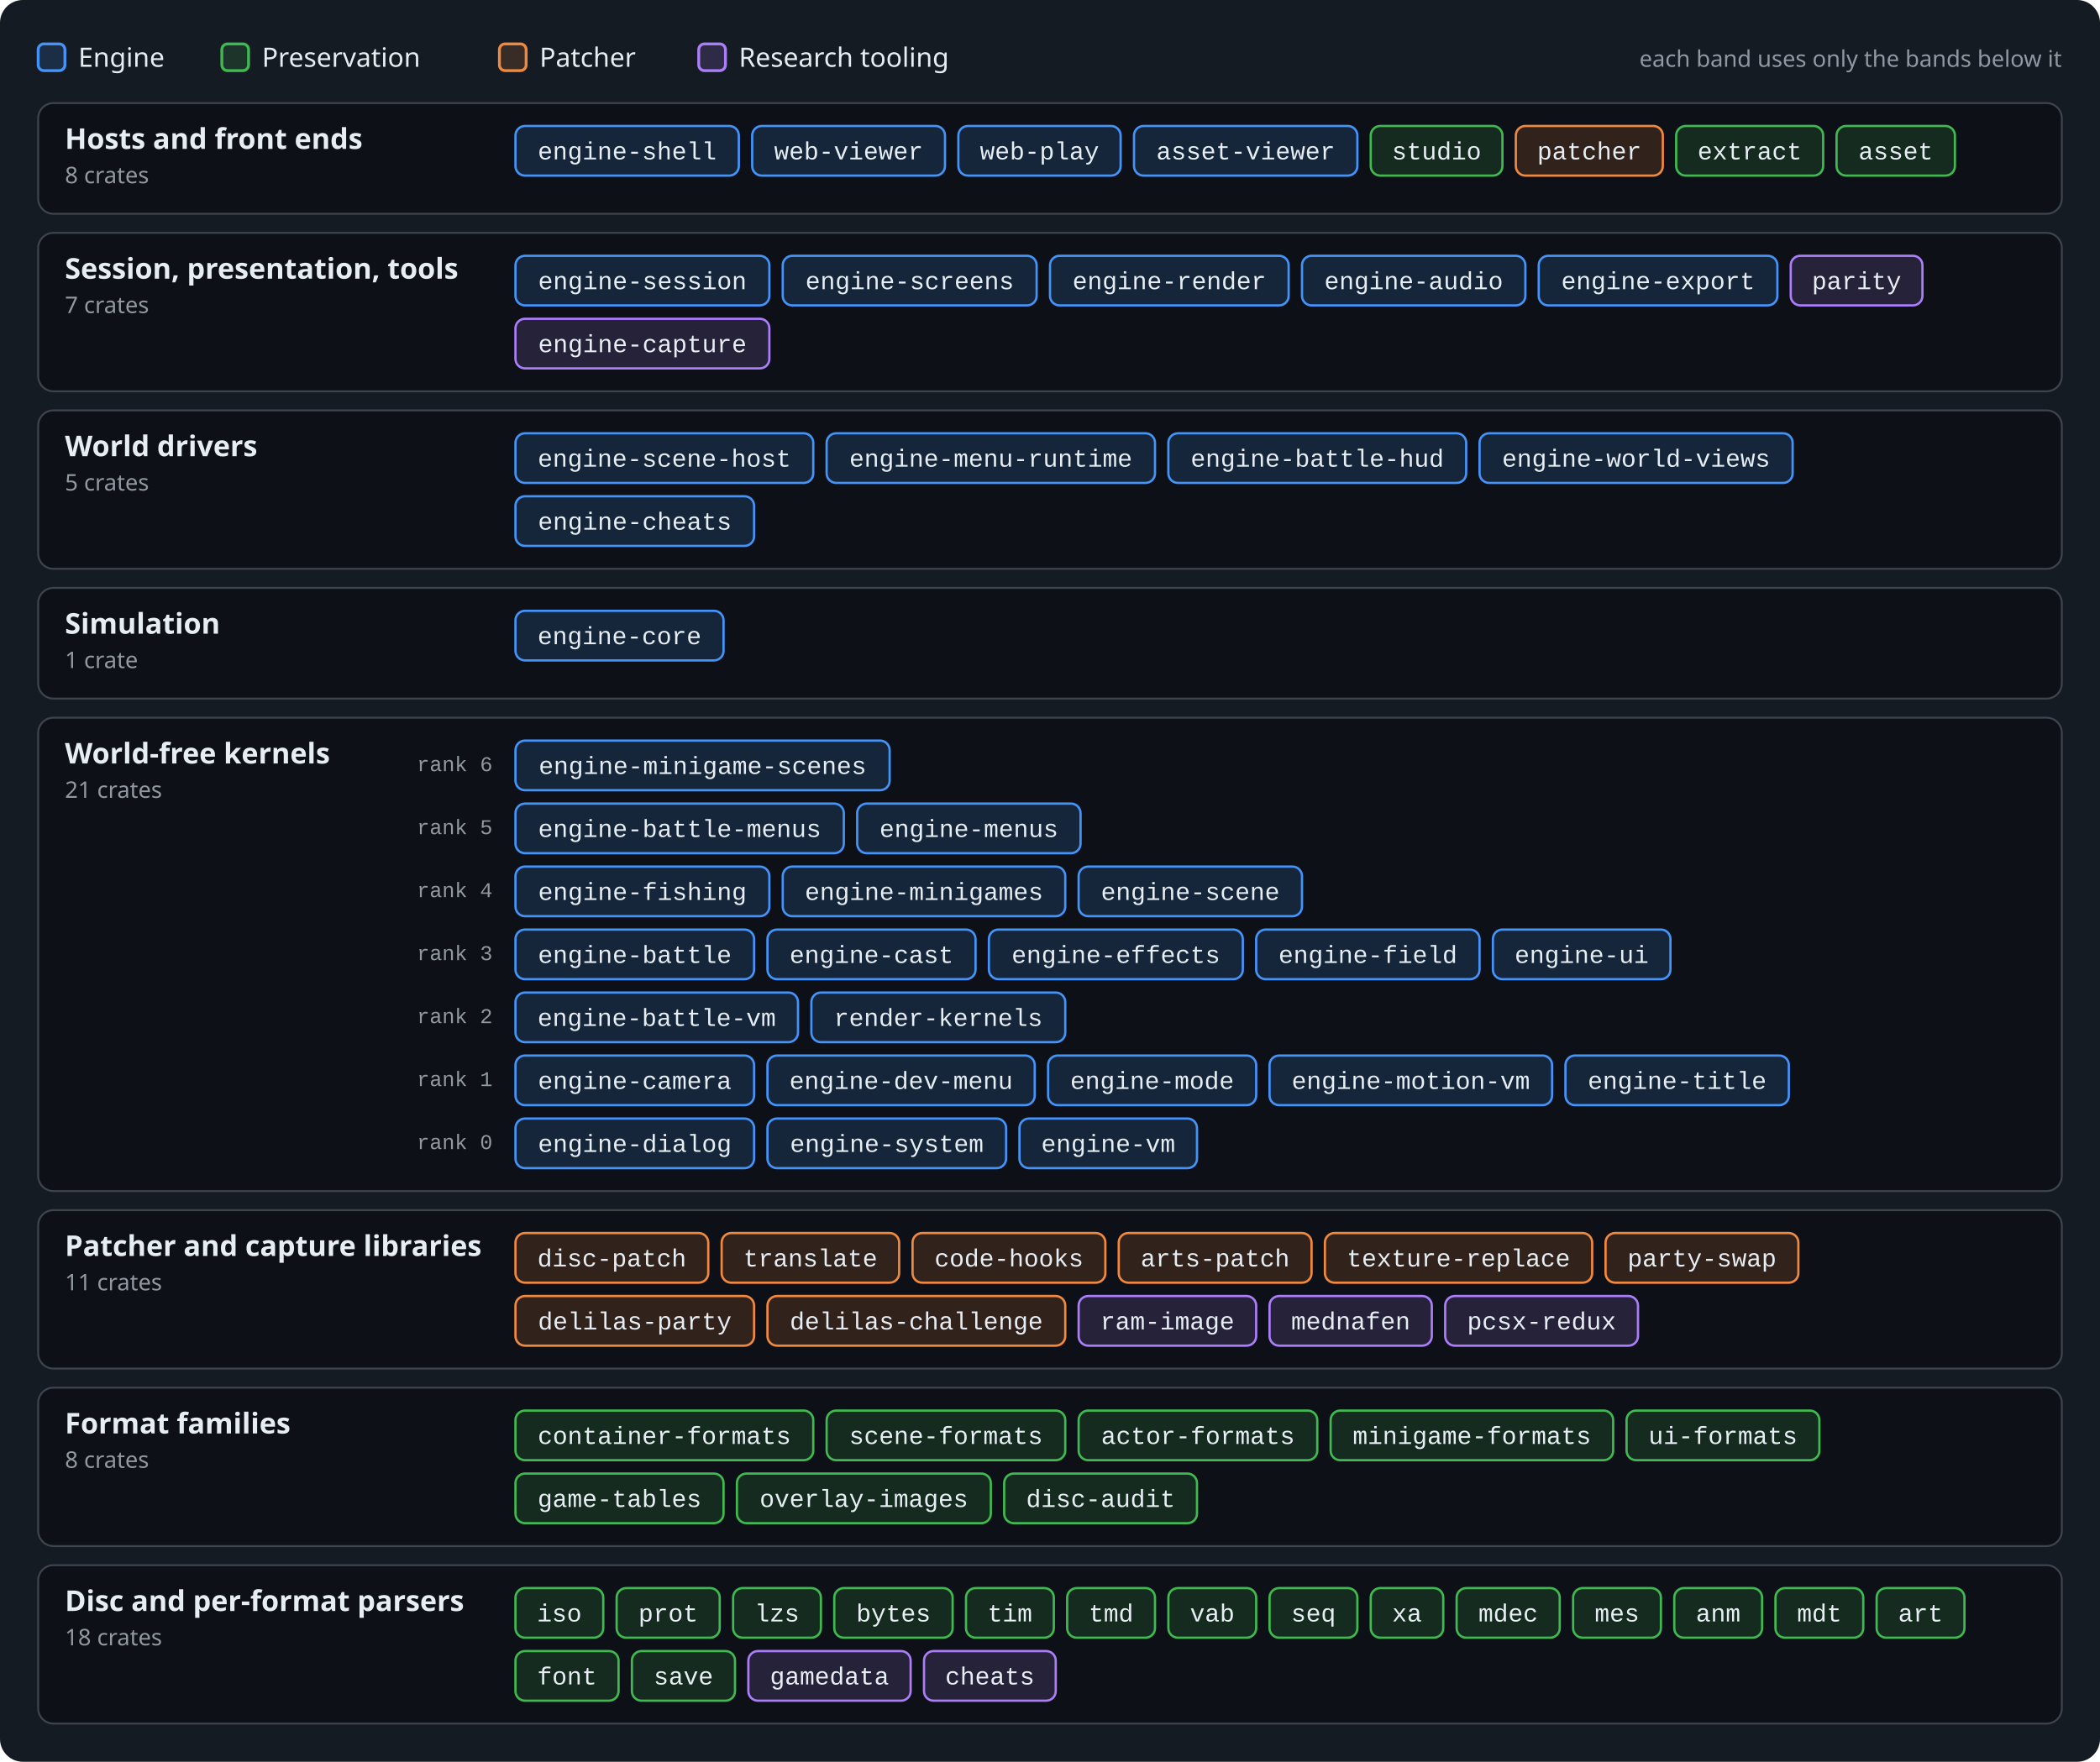
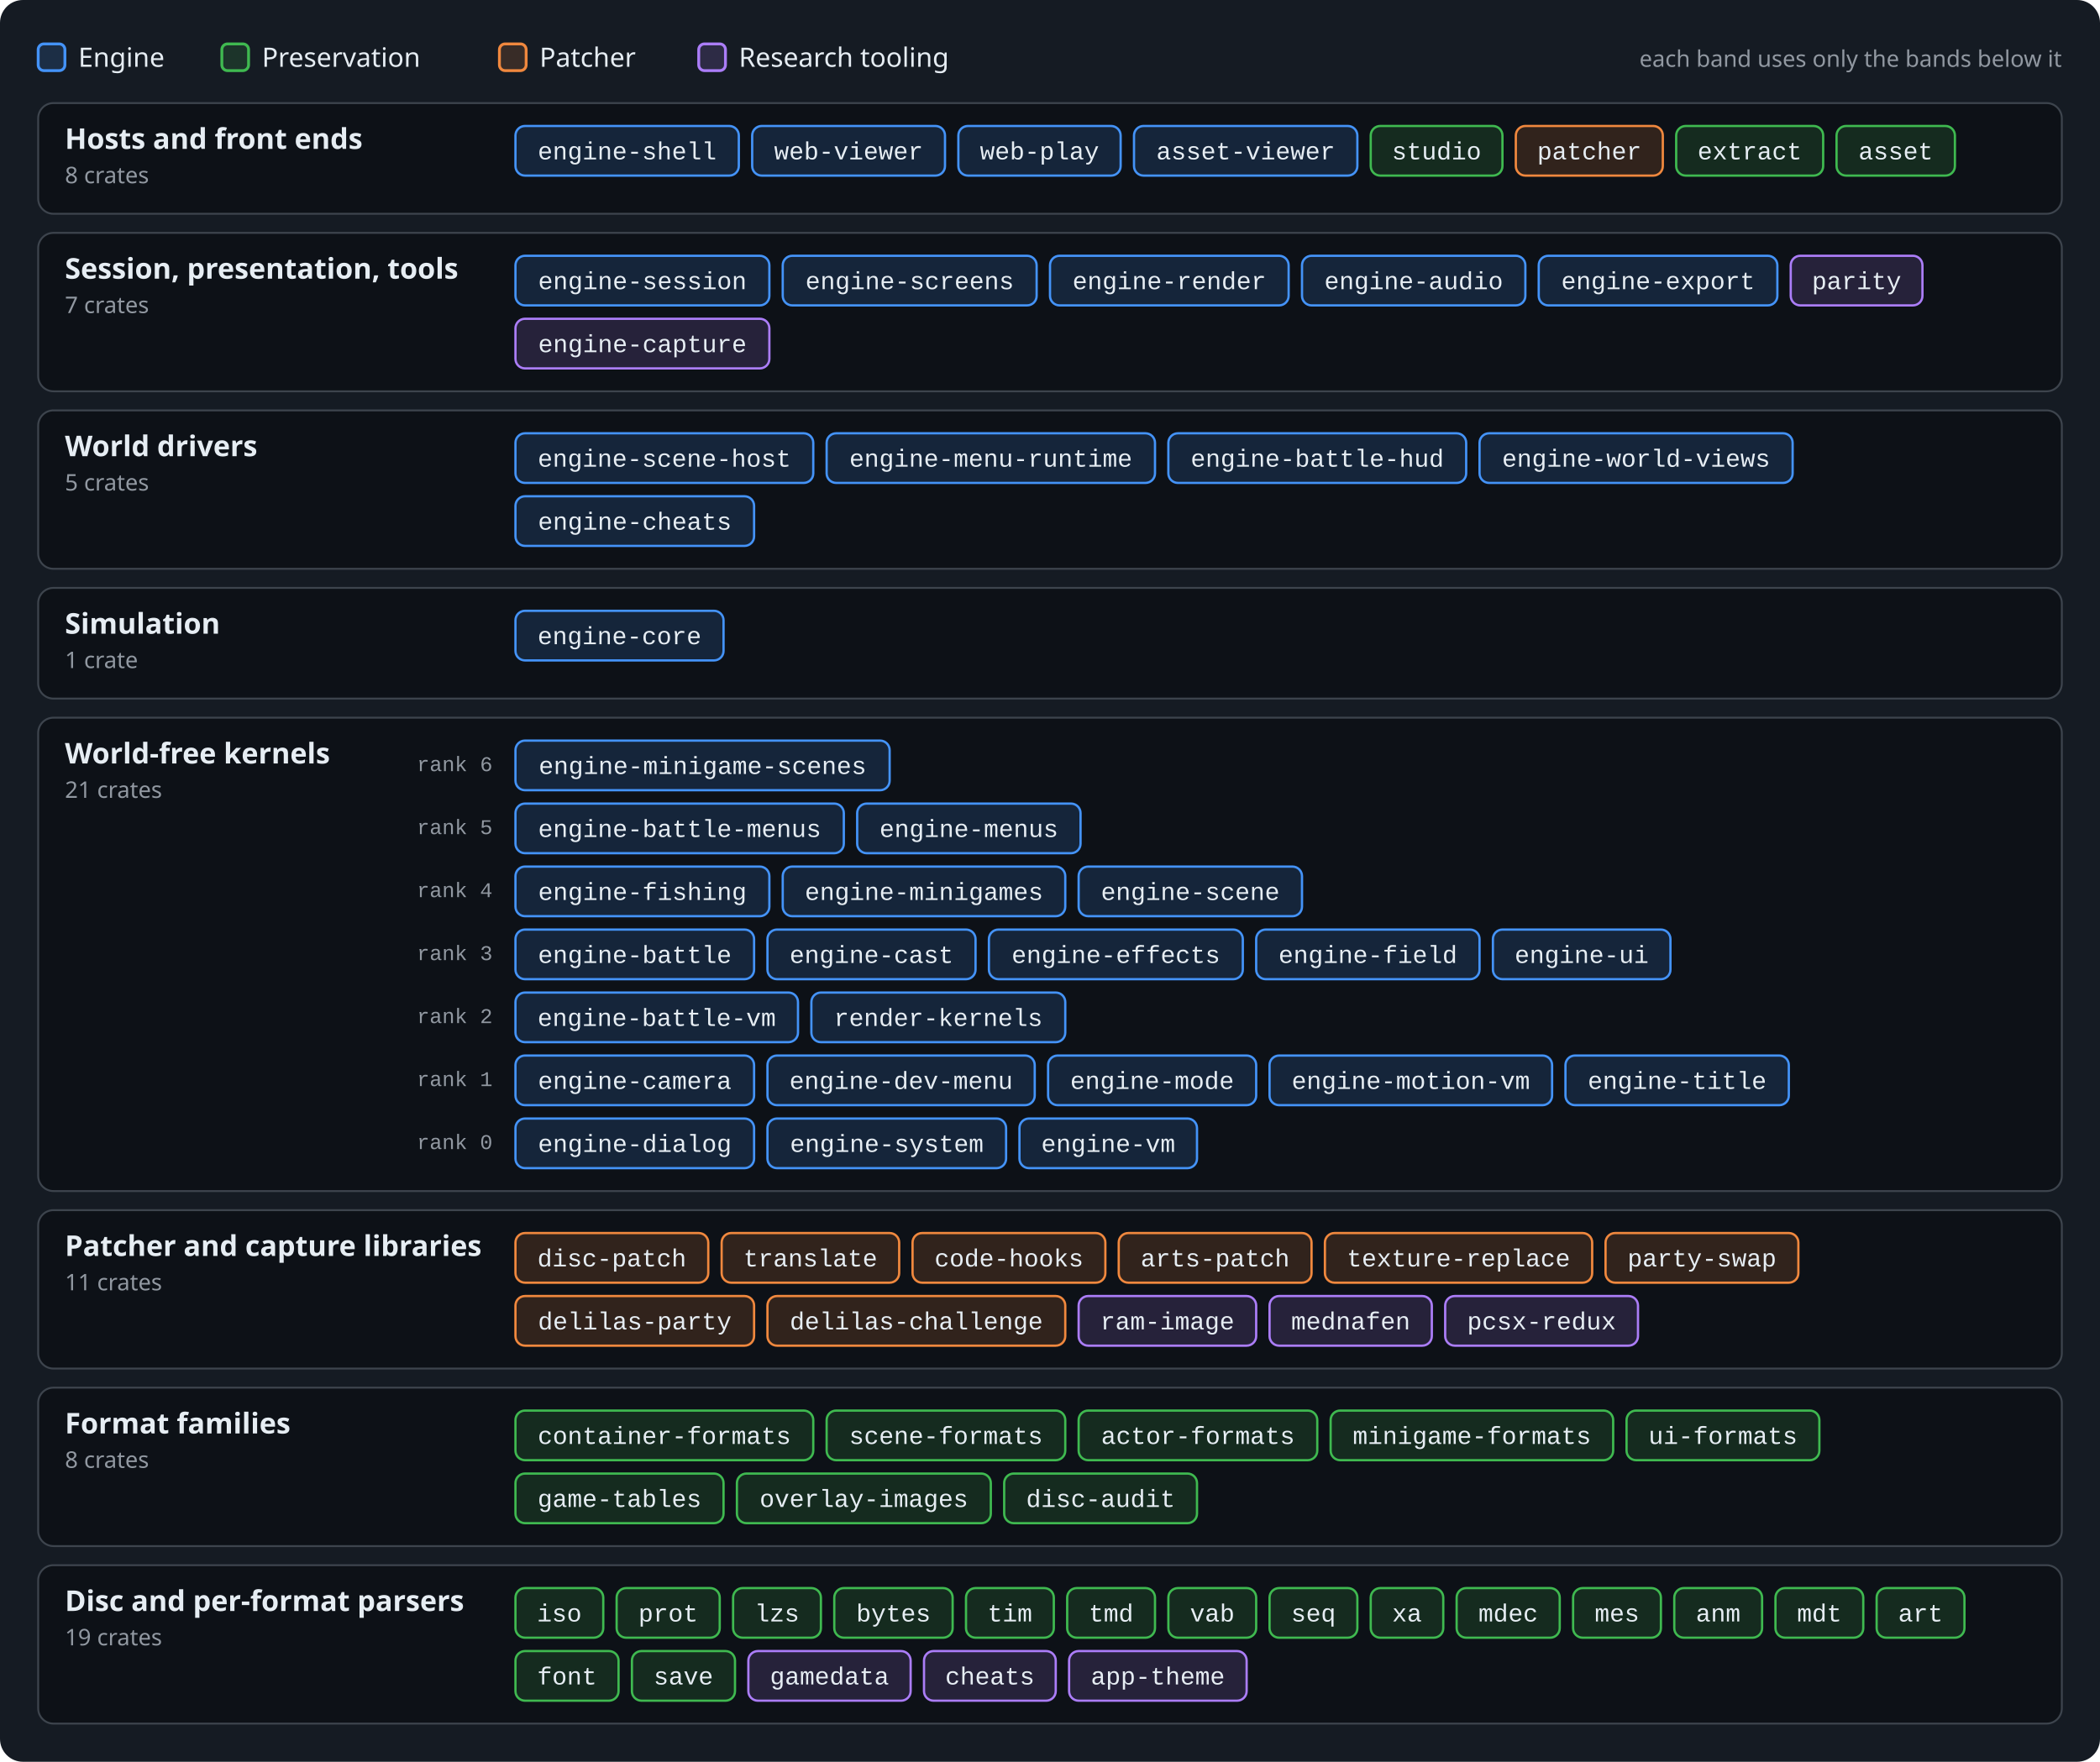
<svg xmlns="http://www.w3.org/2000/svg" viewBox="0 0 1100 923" width="1100" height="923" role="img" aria-labelledby="t d">
  <style>text{font-family:-apple-system, BlinkMacSystemFont, 'Segoe UI', 'Noto Sans', Helvetica, Arial, sans-serif;fill:#e6edf3}.ch{font-family:ui-monospace, SFMono-Regular, Menlo, Consolas, 'Liberation Mono', monospace;font-size:13px}.bt{font-size:15px;font-weight:600}.mu{font-size:12px;fill:#9198a1}.rk{font-family:ui-monospace, SFMono-Regular, Menlo, Consolas, 'Liberation Mono', monospace;font-size:11px;fill:#9198a1}.lg{font-size:14px}</style>
  <rect width="1100" height="923" rx="12" fill="#151b23" />
  <rect x="20" y="23" width="14" height="14" rx="3" fill="#4493f8" fill-opacity="0.16" stroke="#4493f8" stroke-width="1.5" />
  <text x="41" y="35" class="lg">Engine</text>
  <rect x="116.2" y="23" width="14" height="14" rx="3" fill="#3fb950" fill-opacity="0.16" stroke="#3fb950" stroke-width="1.5" />
  <text x="137.2" y="35" class="lg">Preservation</text>
  <rect x="261.6" y="23" width="14" height="14" rx="3" fill="#f0883e" fill-opacity="0.16" stroke="#f0883e" stroke-width="1.5" />
  <text x="282.6" y="35" class="lg">Patcher</text>
  <rect x="366" y="23" width="14" height="14" rx="3" fill="#ab7df8" fill-opacity="0.16" stroke="#ab7df8" stroke-width="1.5" />
  <text x="387" y="35" class="lg">Research tooling</text>
  <text x="1080" y="35" class="mu" text-anchor="end">each band uses only the bands below it</text>
  <rect x="20" y="54" width="1060" height="58" rx="8" fill="#0d1117" stroke="#3d444d" />
  <text x="34" y="78" class="bt">Hosts and front ends</text>
  <text x="34" y="96" class="mu">8 crates</text>
  <g>
    <rect x="270" y="66" width="117" height="26" rx="5" fill="#4493f8" fill-opacity="0.16" stroke="#4493f8" stroke-width="1.2" />
    <text x="328.5" y="83.5" class="ch" text-anchor="middle">engine-shell</text>
  </g>
  <g>
    <rect x="394" y="66" width="101" height="26" rx="5" fill="#4493f8" fill-opacity="0.16" stroke="#4493f8" stroke-width="1.2" />
    <text x="444.5" y="83.5" class="ch" text-anchor="middle">web-viewer</text>
  </g>
  <g>
    <rect x="502" y="66" width="85" height="26" rx="5" fill="#4493f8" fill-opacity="0.16" stroke="#4493f8" stroke-width="1.2" />
    <text x="544.5" y="83.5" class="ch" text-anchor="middle">web-play</text>
  </g>
  <g>
    <rect x="594" y="66" width="117" height="26" rx="5" fill="#4493f8" fill-opacity="0.16" stroke="#4493f8" stroke-width="1.2" />
    <text x="652.5" y="83.5" class="ch" text-anchor="middle">asset-viewer</text>
  </g>
  <g>
    <rect x="718" y="66" width="69" height="26" rx="5" fill="#3fb950" fill-opacity="0.16" stroke="#3fb950" stroke-width="1.2" />
    <text x="752.5" y="83.5" class="ch" text-anchor="middle">studio</text>
  </g>
  <g>
    <rect x="794" y="66" width="77" height="26" rx="5" fill="#f0883e" fill-opacity="0.16" stroke="#f0883e" stroke-width="1.2" />
    <text x="832.5" y="83.5" class="ch" text-anchor="middle">patcher</text>
  </g>
  <g>
    <rect x="878" y="66" width="77" height="26" rx="5" fill="#3fb950" fill-opacity="0.16" stroke="#3fb950" stroke-width="1.2" />
    <text x="916.5" y="83.5" class="ch" text-anchor="middle">extract</text>
  </g>
  <g>
    <rect x="962" y="66" width="62" height="26" rx="5" fill="#3fb950" fill-opacity="0.16" stroke="#3fb950" stroke-width="1.2" />
    <text x="993.0" y="83.5" class="ch" text-anchor="middle">asset</text>
  </g>
  <rect x="20" y="122" width="1060" height="83" rx="8" fill="#0d1117" stroke="#3d444d" />
  <text x="34" y="146" class="bt">Session, presentation, tools</text>
  <text x="34" y="164" class="mu">7 crates</text>
  <g>
    <rect x="270" y="134" width="133" height="26" rx="5" fill="#4493f8" fill-opacity="0.16" stroke="#4493f8" stroke-width="1.2" />
    <text x="336.5" y="151.5" class="ch" text-anchor="middle">engine-session</text>
  </g>
  <g>
    <rect x="410" y="134" width="133" height="26" rx="5" fill="#4493f8" fill-opacity="0.16" stroke="#4493f8" stroke-width="1.2" />
    <text x="476.5" y="151.5" class="ch" text-anchor="middle">engine-screens</text>
  </g>
  <g>
    <rect x="550" y="134" width="125" height="26" rx="5" fill="#4493f8" fill-opacity="0.16" stroke="#4493f8" stroke-width="1.2" />
    <text x="612.5" y="151.5" class="ch" text-anchor="middle">engine-render</text>
  </g>
  <g>
    <rect x="682" y="134" width="117" height="26" rx="5" fill="#4493f8" fill-opacity="0.16" stroke="#4493f8" stroke-width="1.2" />
    <text x="740.5" y="151.5" class="ch" text-anchor="middle">engine-audio</text>
  </g>
  <g>
    <rect x="806" y="134" width="125" height="26" rx="5" fill="#4493f8" fill-opacity="0.16" stroke="#4493f8" stroke-width="1.2" />
    <text x="868.5" y="151.5" class="ch" text-anchor="middle">engine-export</text>
  </g>
  <g>
    <rect x="938" y="134" width="69" height="26" rx="5" fill="#ab7df8" fill-opacity="0.16" stroke="#ab7df8" stroke-width="1.2" />
    <text x="972.5" y="151.5" class="ch" text-anchor="middle">parity</text>
  </g>
  <g>
    <rect x="270" y="167" width="133" height="26" rx="5" fill="#ab7df8" fill-opacity="0.16" stroke="#ab7df8" stroke-width="1.2" />
    <text x="336.5" y="184.5" class="ch" text-anchor="middle">engine-capture</text>
  </g>
  <rect x="20" y="215" width="1060" height="83" rx="8" fill="#0d1117" stroke="#3d444d" />
  <text x="34" y="239" class="bt">World drivers</text>
  <text x="34" y="257" class="mu">5 crates</text>
  <g>
    <rect x="270" y="227" width="156" height="26" rx="5" fill="#4493f8" fill-opacity="0.16" stroke="#4493f8" stroke-width="1.2" />
    <text x="348.0" y="244.5" class="ch" text-anchor="middle">engine-scene-host</text>
  </g>
  <g>
    <rect x="433" y="227" width="172" height="26" rx="5" fill="#4493f8" fill-opacity="0.16" stroke="#4493f8" stroke-width="1.2" />
    <text x="519.0" y="244.5" class="ch" text-anchor="middle">engine-menu-runtime</text>
  </g>
  <g>
    <rect x="612" y="227" width="156" height="26" rx="5" fill="#4493f8" fill-opacity="0.16" stroke="#4493f8" stroke-width="1.2" />
    <text x="690.0" y="244.5" class="ch" text-anchor="middle">engine-battle-hud</text>
  </g>
  <g>
    <rect x="775" y="227" width="164" height="26" rx="5" fill="#4493f8" fill-opacity="0.16" stroke="#4493f8" stroke-width="1.2" />
    <text x="857.0" y="244.5" class="ch" text-anchor="middle">engine-world-views</text>
  </g>
  <g>
    <rect x="270" y="260" width="125" height="26" rx="5" fill="#4493f8" fill-opacity="0.16" stroke="#4493f8" stroke-width="1.2" />
    <text x="332.5" y="277.5" class="ch" text-anchor="middle">engine-cheats</text>
  </g>
  <rect x="20" y="308" width="1060" height="58" rx="8" fill="#0d1117" stroke="#3d444d" />
  <text x="34" y="332" class="bt">Simulation</text>
  <text x="34" y="350" class="mu">1 crate</text>
  <g>
    <rect x="270" y="320" width="109" height="26" rx="5" fill="#4493f8" fill-opacity="0.16" stroke="#4493f8" stroke-width="1.2" />
    <text x="324.5" y="337.5" class="ch" text-anchor="middle">engine-core</text>
  </g>
  <rect x="20" y="376" width="1060" height="248" rx="8" fill="#0d1117" stroke="#3d444d" />
  <text x="34" y="400" class="bt">World-free kernels</text>
  <text x="34" y="418" class="mu">21 crates</text>
  <text x="258" y="404" class="rk" text-anchor="end">rank 6</text>
  <g>
    <rect x="270" y="388" width="196" height="26" rx="5" fill="#4493f8" fill-opacity="0.16" stroke="#4493f8" stroke-width="1.2" />
    <text x="368.0" y="405.5" class="ch" text-anchor="middle">engine-minigame-scenes</text>
  </g>
  <text x="258" y="437" class="rk" text-anchor="end">rank 5</text>
  <g>
    <rect x="270" y="421" width="172" height="26" rx="5" fill="#4493f8" fill-opacity="0.16" stroke="#4493f8" stroke-width="1.2" />
    <text x="356.0" y="438.5" class="ch" text-anchor="middle">engine-battle-menus</text>
  </g>
  <g>
    <rect x="449" y="421" width="117" height="26" rx="5" fill="#4493f8" fill-opacity="0.16" stroke="#4493f8" stroke-width="1.2" />
    <text x="507.5" y="438.5" class="ch" text-anchor="middle">engine-menus</text>
  </g>
  <text x="258" y="470" class="rk" text-anchor="end">rank 4</text>
  <g>
    <rect x="270" y="454" width="133" height="26" rx="5" fill="#4493f8" fill-opacity="0.16" stroke="#4493f8" stroke-width="1.2" />
    <text x="336.5" y="471.5" class="ch" text-anchor="middle">engine-fishing</text>
  </g>
  <g>
    <rect x="410" y="454" width="148" height="26" rx="5" fill="#4493f8" fill-opacity="0.16" stroke="#4493f8" stroke-width="1.2" />
    <text x="484.0" y="471.5" class="ch" text-anchor="middle">engine-minigames</text>
  </g>
  <g>
    <rect x="565" y="454" width="117" height="26" rx="5" fill="#4493f8" fill-opacity="0.16" stroke="#4493f8" stroke-width="1.2" />
    <text x="623.5" y="471.5" class="ch" text-anchor="middle">engine-scene</text>
  </g>
  <text x="258" y="503" class="rk" text-anchor="end">rank 3</text>
  <g>
    <rect x="270" y="487" width="125" height="26" rx="5" fill="#4493f8" fill-opacity="0.16" stroke="#4493f8" stroke-width="1.2" />
    <text x="332.5" y="504.5" class="ch" text-anchor="middle">engine-battle</text>
  </g>
  <g>
    <rect x="402" y="487" width="109" height="26" rx="5" fill="#4493f8" fill-opacity="0.16" stroke="#4493f8" stroke-width="1.2" />
    <text x="456.5" y="504.5" class="ch" text-anchor="middle">engine-cast</text>
  </g>
  <g>
    <rect x="518" y="487" width="133" height="26" rx="5" fill="#4493f8" fill-opacity="0.16" stroke="#4493f8" stroke-width="1.2" />
    <text x="584.5" y="504.5" class="ch" text-anchor="middle">engine-effects</text>
  </g>
  <g>
    <rect x="658" y="487" width="117" height="26" rx="5" fill="#4493f8" fill-opacity="0.16" stroke="#4493f8" stroke-width="1.2" />
    <text x="716.5" y="504.5" class="ch" text-anchor="middle">engine-field</text>
  </g>
  <g>
    <rect x="782" y="487" width="93" height="26" rx="5" fill="#4493f8" fill-opacity="0.16" stroke="#4493f8" stroke-width="1.2" />
    <text x="828.5" y="504.5" class="ch" text-anchor="middle">engine-ui</text>
  </g>
  <text x="258" y="536" class="rk" text-anchor="end">rank 2</text>
  <g>
    <rect x="270" y="520" width="148" height="26" rx="5" fill="#4493f8" fill-opacity="0.16" stroke="#4493f8" stroke-width="1.2" />
    <text x="344.0" y="537.5" class="ch" text-anchor="middle">engine-battle-vm</text>
  </g>
  <g>
    <rect x="425" y="520" width="133" height="26" rx="5" fill="#4493f8" fill-opacity="0.16" stroke="#4493f8" stroke-width="1.2" />
    <text x="491.5" y="537.5" class="ch" text-anchor="middle">render-kernels</text>
  </g>
  <text x="258" y="569" class="rk" text-anchor="end">rank 1</text>
  <g>
    <rect x="270" y="553" width="125" height="26" rx="5" fill="#4493f8" fill-opacity="0.16" stroke="#4493f8" stroke-width="1.2" />
    <text x="332.5" y="570.5" class="ch" text-anchor="middle">engine-camera</text>
  </g>
  <g>
    <rect x="402" y="553" width="140" height="26" rx="5" fill="#4493f8" fill-opacity="0.16" stroke="#4493f8" stroke-width="1.2" />
    <text x="472.0" y="570.5" class="ch" text-anchor="middle">engine-dev-menu</text>
  </g>
  <g>
    <rect x="549" y="553" width="109" height="26" rx="5" fill="#4493f8" fill-opacity="0.16" stroke="#4493f8" stroke-width="1.2" />
    <text x="603.5" y="570.5" class="ch" text-anchor="middle">engine-mode</text>
  </g>
  <g>
    <rect x="665" y="553" width="148" height="26" rx="5" fill="#4493f8" fill-opacity="0.16" stroke="#4493f8" stroke-width="1.2" />
    <text x="739.0" y="570.5" class="ch" text-anchor="middle">engine-motion-vm</text>
  </g>
  <g>
    <rect x="820" y="553" width="117" height="26" rx="5" fill="#4493f8" fill-opacity="0.16" stroke="#4493f8" stroke-width="1.2" />
    <text x="878.5" y="570.5" class="ch" text-anchor="middle">engine-title</text>
  </g>
  <text x="258" y="602" class="rk" text-anchor="end">rank 0</text>
  <g>
    <rect x="270" y="586" width="125" height="26" rx="5" fill="#4493f8" fill-opacity="0.16" stroke="#4493f8" stroke-width="1.2" />
    <text x="332.5" y="603.5" class="ch" text-anchor="middle">engine-dialog</text>
  </g>
  <g>
    <rect x="402" y="586" width="125" height="26" rx="5" fill="#4493f8" fill-opacity="0.16" stroke="#4493f8" stroke-width="1.2" />
    <text x="464.5" y="603.5" class="ch" text-anchor="middle">engine-system</text>
  </g>
  <g>
    <rect x="534" y="586" width="93" height="26" rx="5" fill="#4493f8" fill-opacity="0.16" stroke="#4493f8" stroke-width="1.2" />
    <text x="580.5" y="603.5" class="ch" text-anchor="middle">engine-vm</text>
  </g>
  <rect x="20" y="634" width="1060" height="83" rx="8" fill="#0d1117" stroke="#3d444d" />
  <text x="34" y="658" class="bt">Patcher and capture libraries</text>
  <text x="34" y="676" class="mu">11 crates</text>
  <g>
    <rect x="270" y="646" width="101" height="26" rx="5" fill="#f0883e" fill-opacity="0.16" stroke="#f0883e" stroke-width="1.2" />
    <text x="320.5" y="663.5" class="ch" text-anchor="middle">disc-patch</text>
  </g>
  <g>
    <rect x="378" y="646" width="93" height="26" rx="5" fill="#f0883e" fill-opacity="0.16" stroke="#f0883e" stroke-width="1.2" />
    <text x="424.5" y="663.5" class="ch" text-anchor="middle">translate</text>
  </g>
  <g>
    <rect x="478" y="646" width="101" height="26" rx="5" fill="#f0883e" fill-opacity="0.16" stroke="#f0883e" stroke-width="1.2" />
    <text x="528.5" y="663.5" class="ch" text-anchor="middle">code-hooks</text>
  </g>
  <g>
    <rect x="586" y="646" width="101" height="26" rx="5" fill="#f0883e" fill-opacity="0.16" stroke="#f0883e" stroke-width="1.2" />
    <text x="636.5" y="663.5" class="ch" text-anchor="middle">arts-patch</text>
  </g>
  <g>
    <rect x="694" y="646" width="140" height="26" rx="5" fill="#f0883e" fill-opacity="0.16" stroke="#f0883e" stroke-width="1.2" />
    <text x="764.0" y="663.5" class="ch" text-anchor="middle">texture-replace</text>
  </g>
  <g>
    <rect x="841" y="646" width="101" height="26" rx="5" fill="#f0883e" fill-opacity="0.16" stroke="#f0883e" stroke-width="1.2" />
    <text x="891.5" y="663.5" class="ch" text-anchor="middle">party-swap</text>
  </g>
  <g>
    <rect x="270" y="679" width="125" height="26" rx="5" fill="#f0883e" fill-opacity="0.16" stroke="#f0883e" stroke-width="1.2" />
    <text x="332.5" y="696.5" class="ch" text-anchor="middle">delilas-party</text>
  </g>
  <g>
    <rect x="402" y="679" width="156" height="26" rx="5" fill="#f0883e" fill-opacity="0.16" stroke="#f0883e" stroke-width="1.2" />
    <text x="480.0" y="696.5" class="ch" text-anchor="middle">delilas-challenge</text>
  </g>
  <g>
    <rect x="565" y="679" width="93" height="26" rx="5" fill="#ab7df8" fill-opacity="0.16" stroke="#ab7df8" stroke-width="1.2" />
    <text x="611.5" y="696.5" class="ch" text-anchor="middle">ram-image</text>
  </g>
  <g>
    <rect x="665" y="679" width="85" height="26" rx="5" fill="#ab7df8" fill-opacity="0.16" stroke="#ab7df8" stroke-width="1.2" />
    <text x="707.5" y="696.5" class="ch" text-anchor="middle">mednafen</text>
  </g>
  <g>
    <rect x="757" y="679" width="101" height="26" rx="5" fill="#ab7df8" fill-opacity="0.16" stroke="#ab7df8" stroke-width="1.2" />
    <text x="807.5" y="696.5" class="ch" text-anchor="middle">pcsx-redux</text>
  </g>
  <rect x="20" y="727" width="1060" height="83" rx="8" fill="#0d1117" stroke="#3d444d" />
  <text x="34" y="751" class="bt">Format families</text>
  <text x="34" y="769" class="mu">8 crates</text>
  <g>
    <rect x="270" y="739" width="156" height="26" rx="5" fill="#3fb950" fill-opacity="0.16" stroke="#3fb950" stroke-width="1.2" />
    <text x="348.0" y="756.5" class="ch" text-anchor="middle">container-formats</text>
  </g>
  <g>
    <rect x="433" y="739" width="125" height="26" rx="5" fill="#3fb950" fill-opacity="0.16" stroke="#3fb950" stroke-width="1.2" />
    <text x="495.5" y="756.5" class="ch" text-anchor="middle">scene-formats</text>
  </g>
  <g>
    <rect x="565" y="739" width="125" height="26" rx="5" fill="#3fb950" fill-opacity="0.16" stroke="#3fb950" stroke-width="1.2" />
    <text x="627.5" y="756.5" class="ch" text-anchor="middle">actor-formats</text>
  </g>
  <g>
    <rect x="697" y="739" width="148" height="26" rx="5" fill="#3fb950" fill-opacity="0.16" stroke="#3fb950" stroke-width="1.2" />
    <text x="771.0" y="756.5" class="ch" text-anchor="middle">minigame-formats</text>
  </g>
  <g>
    <rect x="852" y="739" width="101" height="26" rx="5" fill="#3fb950" fill-opacity="0.16" stroke="#3fb950" stroke-width="1.2" />
    <text x="902.5" y="756.5" class="ch" text-anchor="middle">ui-formats</text>
  </g>
  <g>
    <rect x="270" y="772" width="109" height="26" rx="5" fill="#3fb950" fill-opacity="0.16" stroke="#3fb950" stroke-width="1.2" />
    <text x="324.5" y="789.5" class="ch" text-anchor="middle">game-tables</text>
  </g>
  <g>
    <rect x="386" y="772" width="133" height="26" rx="5" fill="#3fb950" fill-opacity="0.16" stroke="#3fb950" stroke-width="1.2" />
    <text x="452.5" y="789.5" class="ch" text-anchor="middle">overlay-images</text>
  </g>
  <g>
    <rect x="526" y="772" width="101" height="26" rx="5" fill="#3fb950" fill-opacity="0.16" stroke="#3fb950" stroke-width="1.2" />
    <text x="576.5" y="789.5" class="ch" text-anchor="middle">disc-audit</text>
  </g>
  <rect x="20" y="820" width="1060" height="83" rx="8" fill="#0d1117" stroke="#3d444d" />
  <text x="34" y="844" class="bt">Disc and per-format parsers</text>
-   <text x="34" y="862" class="mu">18 crates</text>
+   <text x="34" y="862" class="mu">19 crates</text>
  <g>
    <rect x="270" y="832" width="46" height="26" rx="5" fill="#3fb950" fill-opacity="0.16" stroke="#3fb950" stroke-width="1.2" />
    <text x="293.0" y="849.5" class="ch" text-anchor="middle">iso</text>
  </g>
  <g>
    <rect x="323" y="832" width="54" height="26" rx="5" fill="#3fb950" fill-opacity="0.16" stroke="#3fb950" stroke-width="1.2" />
    <text x="350.0" y="849.5" class="ch" text-anchor="middle">prot</text>
  </g>
  <g>
    <rect x="384" y="832" width="46" height="26" rx="5" fill="#3fb950" fill-opacity="0.16" stroke="#3fb950" stroke-width="1.2" />
    <text x="407.0" y="849.5" class="ch" text-anchor="middle">lzs</text>
  </g>
  <g>
    <rect x="437" y="832" width="62" height="26" rx="5" fill="#3fb950" fill-opacity="0.16" stroke="#3fb950" stroke-width="1.2" />
    <text x="468.0" y="849.5" class="ch" text-anchor="middle">bytes</text>
  </g>
  <g>
    <rect x="506" y="832" width="46" height="26" rx="5" fill="#3fb950" fill-opacity="0.16" stroke="#3fb950" stroke-width="1.2" />
    <text x="529.0" y="849.5" class="ch" text-anchor="middle">tim</text>
  </g>
  <g>
    <rect x="559" y="832" width="46" height="26" rx="5" fill="#3fb950" fill-opacity="0.16" stroke="#3fb950" stroke-width="1.2" />
    <text x="582.0" y="849.5" class="ch" text-anchor="middle">tmd</text>
  </g>
  <g>
    <rect x="612" y="832" width="46" height="26" rx="5" fill="#3fb950" fill-opacity="0.16" stroke="#3fb950" stroke-width="1.2" />
    <text x="635.0" y="849.5" class="ch" text-anchor="middle">vab</text>
  </g>
  <g>
    <rect x="665" y="832" width="46" height="26" rx="5" fill="#3fb950" fill-opacity="0.16" stroke="#3fb950" stroke-width="1.2" />
    <text x="688.0" y="849.5" class="ch" text-anchor="middle">seq</text>
  </g>
  <g>
    <rect x="718" y="832" width="38" height="26" rx="5" fill="#3fb950" fill-opacity="0.16" stroke="#3fb950" stroke-width="1.2" />
    <text x="737.0" y="849.5" class="ch" text-anchor="middle">xa</text>
  </g>
  <g>
    <rect x="763" y="832" width="54" height="26" rx="5" fill="#3fb950" fill-opacity="0.16" stroke="#3fb950" stroke-width="1.2" />
    <text x="790.0" y="849.5" class="ch" text-anchor="middle">mdec</text>
  </g>
  <g>
    <rect x="824" y="832" width="46" height="26" rx="5" fill="#3fb950" fill-opacity="0.16" stroke="#3fb950" stroke-width="1.2" />
    <text x="847.0" y="849.5" class="ch" text-anchor="middle">mes</text>
  </g>
  <g>
    <rect x="877" y="832" width="46" height="26" rx="5" fill="#3fb950" fill-opacity="0.16" stroke="#3fb950" stroke-width="1.2" />
    <text x="900.0" y="849.5" class="ch" text-anchor="middle">anm</text>
  </g>
  <g>
    <rect x="930" y="832" width="46" height="26" rx="5" fill="#3fb950" fill-opacity="0.16" stroke="#3fb950" stroke-width="1.2" />
    <text x="953.0" y="849.5" class="ch" text-anchor="middle">mdt</text>
  </g>
  <g>
    <rect x="983" y="832" width="46" height="26" rx="5" fill="#3fb950" fill-opacity="0.16" stroke="#3fb950" stroke-width="1.2" />
    <text x="1006.0" y="849.5" class="ch" text-anchor="middle">art</text>
  </g>
  <g>
    <rect x="270" y="865" width="54" height="26" rx="5" fill="#3fb950" fill-opacity="0.16" stroke="#3fb950" stroke-width="1.2" />
    <text x="297.0" y="882.5" class="ch" text-anchor="middle">font</text>
  </g>
  <g>
    <rect x="331" y="865" width="54" height="26" rx="5" fill="#3fb950" fill-opacity="0.16" stroke="#3fb950" stroke-width="1.2" />
    <text x="358.0" y="882.5" class="ch" text-anchor="middle">save</text>
  </g>
  <g>
    <rect x="392" y="865" width="85" height="26" rx="5" fill="#ab7df8" fill-opacity="0.16" stroke="#ab7df8" stroke-width="1.2" />
    <text x="434.5" y="882.5" class="ch" text-anchor="middle">gamedata</text>
  </g>
  <g>
    <rect x="484" y="865" width="69" height="26" rx="5" fill="#ab7df8" fill-opacity="0.16" stroke="#ab7df8" stroke-width="1.2" />
    <text x="518.5" y="882.5" class="ch" text-anchor="middle">cheats</text>
  </g>
+   <g>
+     <rect x="560" y="865" width="93" height="26" rx="5" fill="#ab7df8" fill-opacity="0.16" stroke="#ab7df8" stroke-width="1.2" />
+     <text x="606.5" y="882.5" class="ch" text-anchor="middle">app-theme</text>
+   </g>
</svg>
